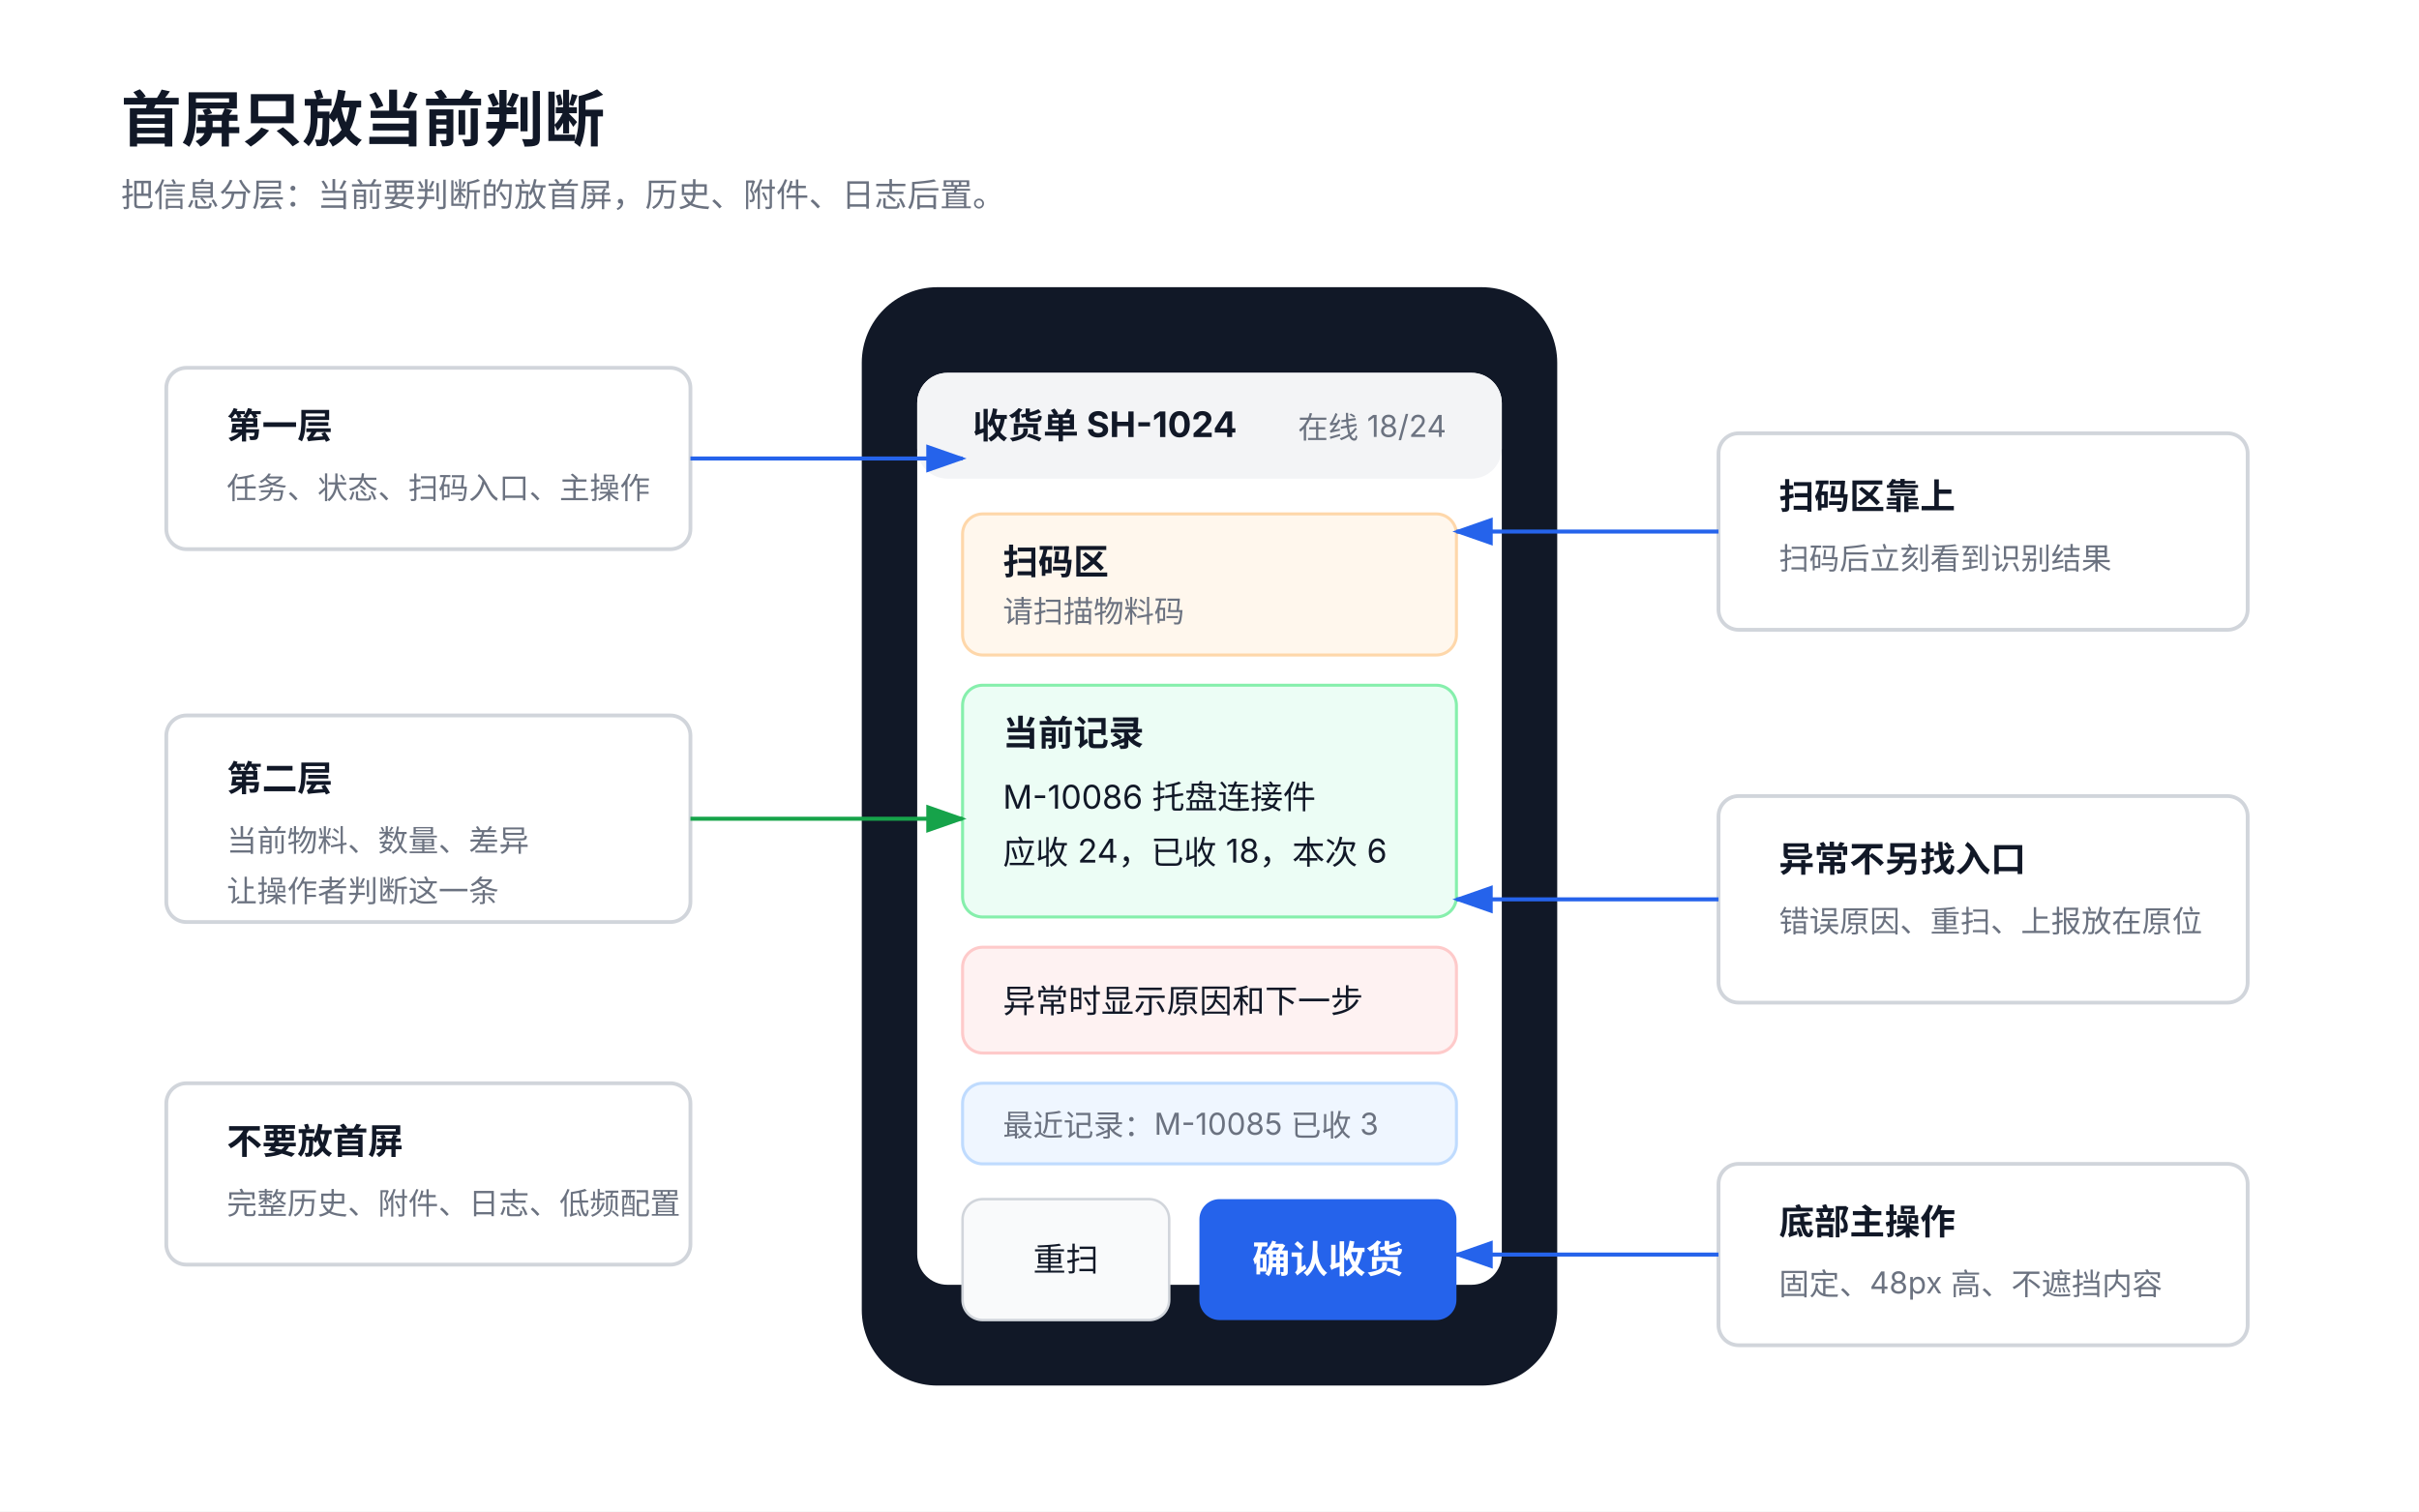
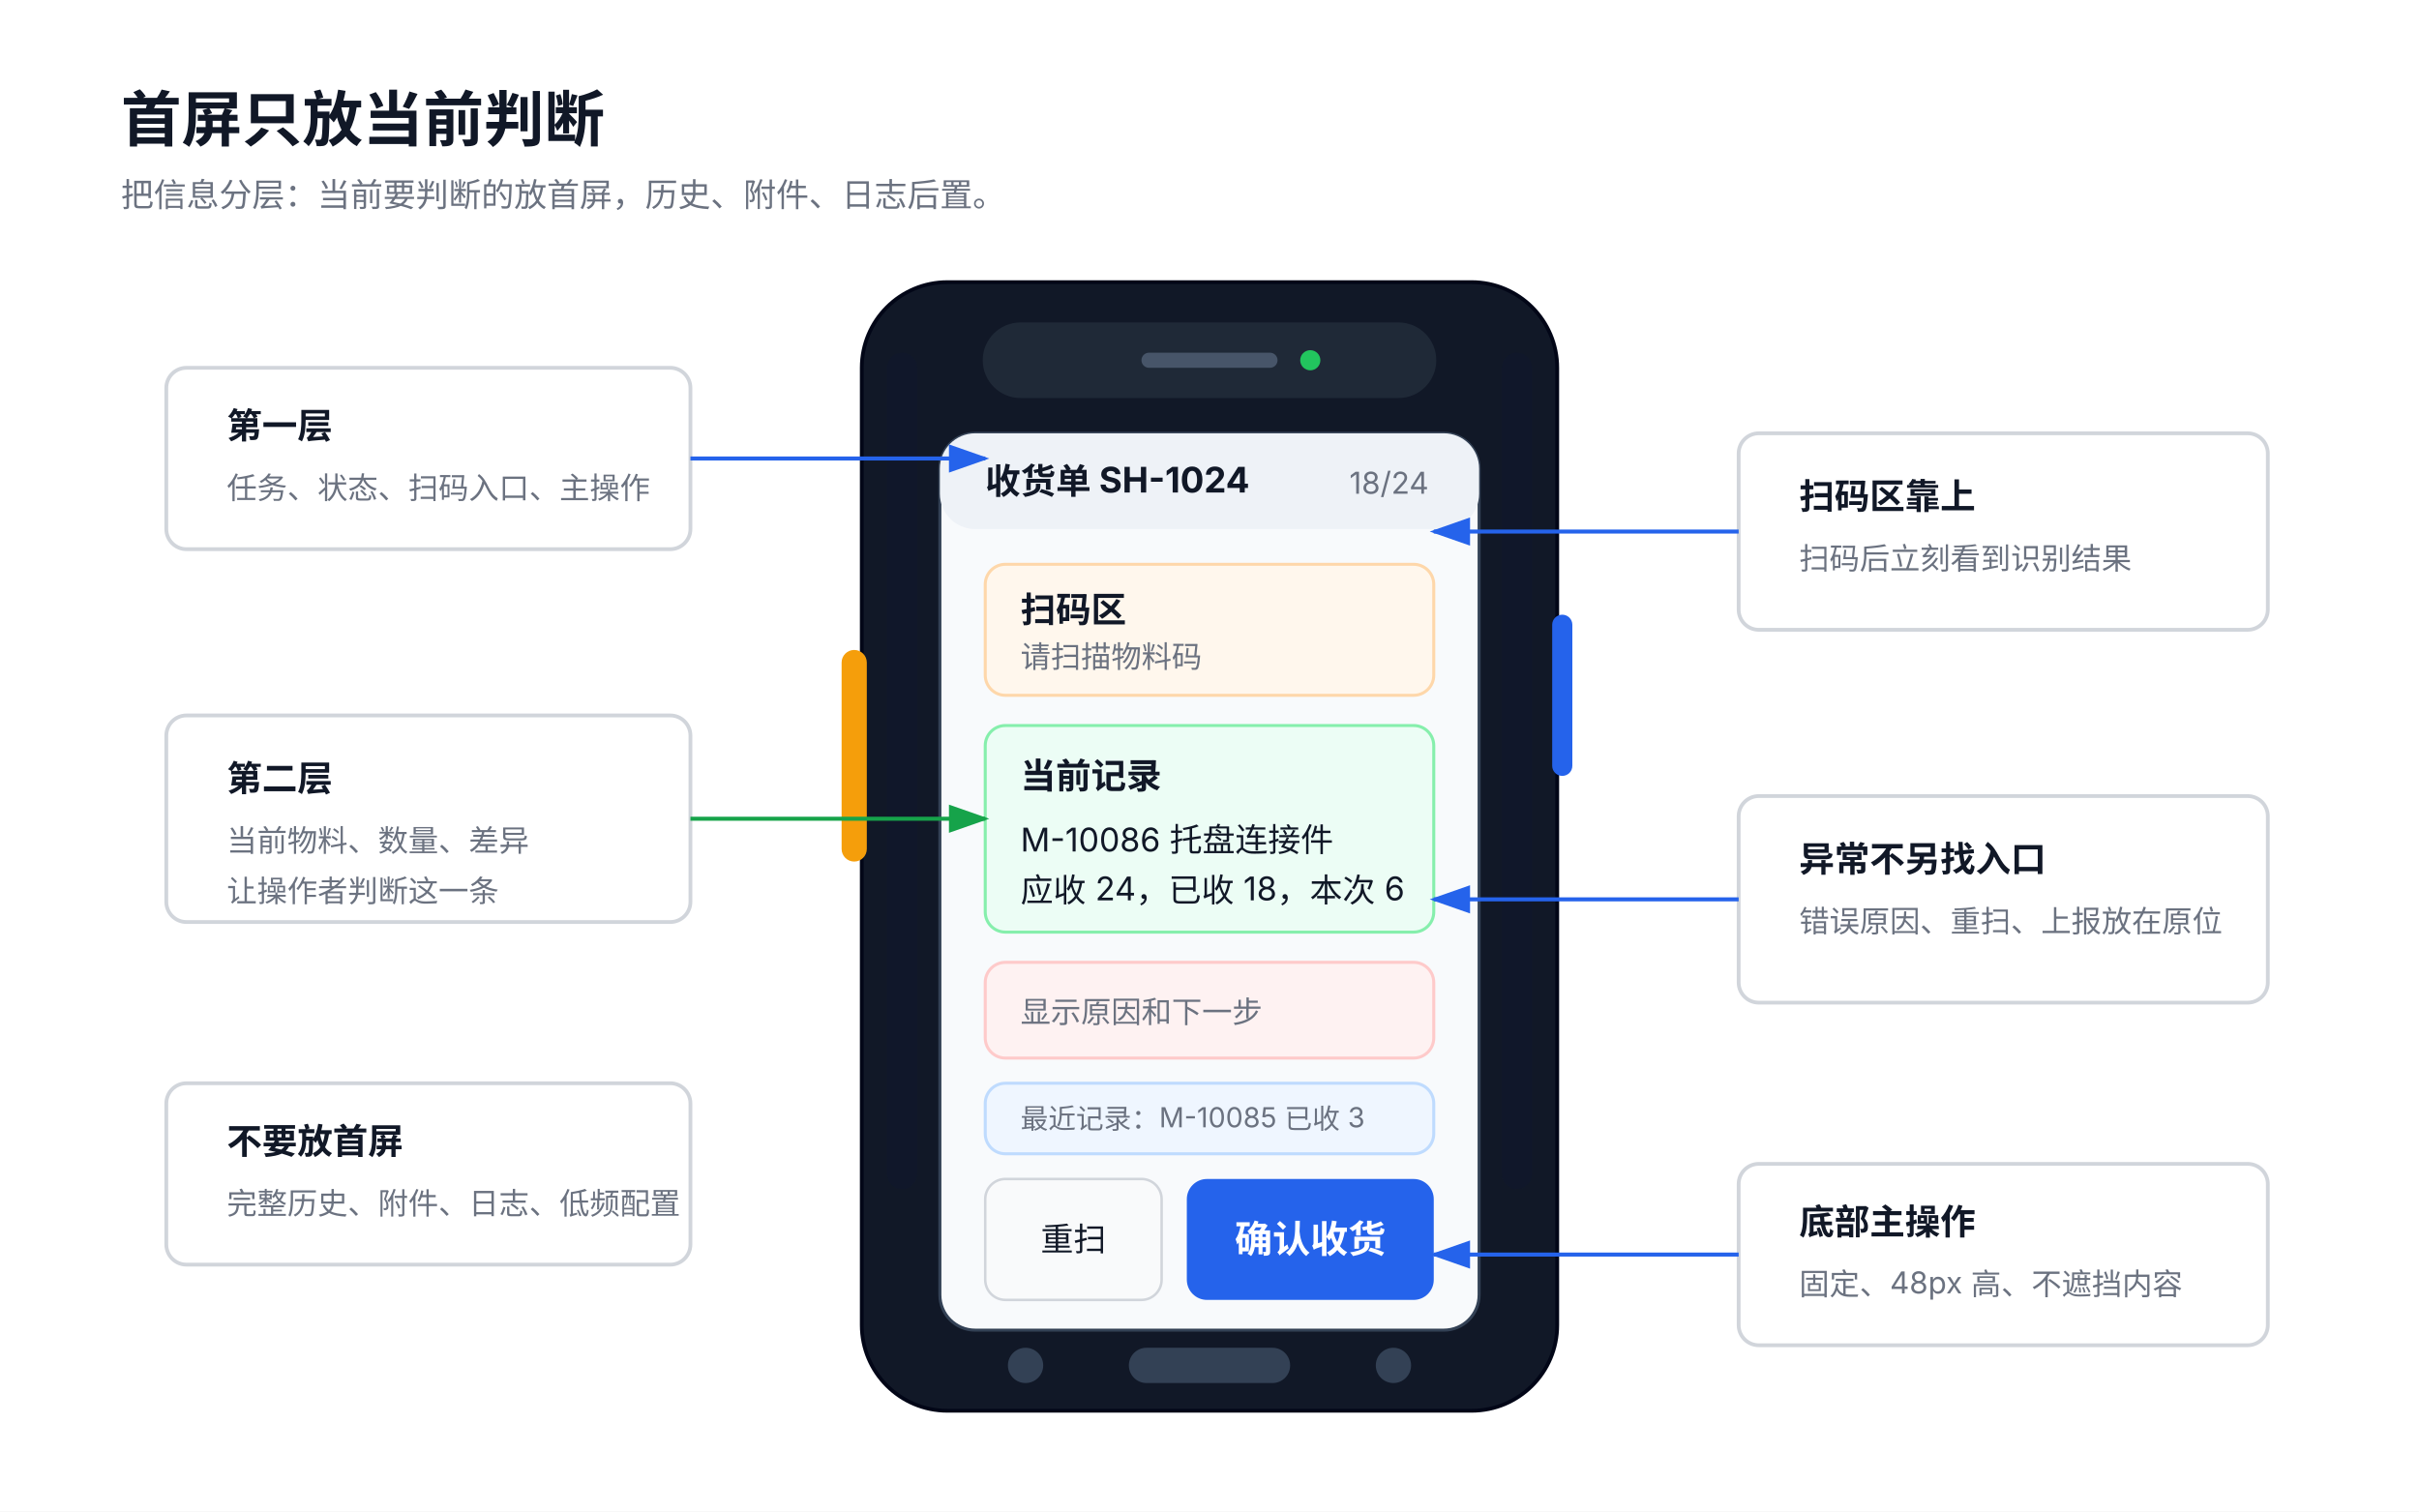
<svg xmlns="http://www.w3.org/2000/svg" width="960" height="600" viewBox="0 0 960 600" role="img" aria-labelledby="title desc">
  <style>
    text { font-family: Inter, "Microsoft YaHei", "PingFang SC", "Noto Sans CJK SC", Arial, sans-serif; letter-spacing: 0; }
    .bg { fill: #ffffff; }
+     .device { fill: #111827; stroke: #020617; stroke-width: 1.5; }
+     .rail { fill: #0f172a; opacity: .9; }
+     .bezel { fill: #1f2937; }
+     .screen { fill: #f8fafc; stroke: #334155; stroke-width: 1.2; }
    .panel { fill: #ffffff; stroke: #d1d5db; stroke-width: 1.5; }
    .blue { fill: #eff6ff; stroke: #bfdbfe; stroke-width: 1.2; }
    .green { fill: #ecfdf5; stroke: #86efac; stroke-width: 1.2; }
    .orange { fill: #fff7ed; stroke: #fed7aa; stroke-width: 1.2; }
    .red { fill: #fef2f2; stroke: #fecaca; stroke-width: 1.2; }
    .title { fill: #111827; font-size: 24px; font-weight: 700; }
    .subtitle { fill: #6b7280; font-size: 13px; }
    .label { fill: #111827; font-size: 14px; font-weight: 700; }
    .body { fill: #111827; font-size: 13px; }
    .small { fill: #6b7280; font-size: 12px; }
    .tiny { fill: #6b7280; font-size: 11px; }
    .buttonText { fill: #ffffff; font-size: 15px; font-weight: 700; }
  </style>
  <defs>
    <marker id="arrow-blue" markerWidth="10" markerHeight="7" refX="9" refY="3.5" orient="auto">
      <polygon points="0 0, 10 3.5, 0 7" fill="#2563eb" />
    </marker>
    <marker id="arrow-green" markerWidth="10" markerHeight="7" refX="9" refY="3.5" orient="auto">
      <polygon points="0 0, 10 3.5, 0 7" fill="#16a34a" />
    </marker>
  </defs>
  <rect class="bg" width="960" height="600" />
  <text x="48" y="56" class="title">首屏只放当前判断</text>
  <text x="48" y="82" class="subtitle">把信息分层：当前要判断的放首屏，历史、附件、日志后置。</text>
-   <rect x="342" y="114" width="276" height="436" rx="30" fill="#111827" />
-   <rect x="364" y="148" width="232" height="362" rx="12" fill="#ffffff" />
-   <rect x="364" y="148" width="232" height="42" rx="12" fill="#f3f4f6" />
-   <text x="386" y="174" class="label">收货单 SH-1024</text>
-   <text x="574" y="174" text-anchor="end" class="small">在线 18/24</text>
-   <rect x="382" y="204" width="196" height="56" rx="8" class="orange" />
-   <text x="398" y="228" class="label">扫码区</text>
-   <text x="398" y="247" class="small">请扫描物料码</text>
-   <rect x="382" y="272" width="196" height="92" rx="8" class="green" />
-   <text x="398" y="296" class="label">当前记录</text>
-   <text x="398" y="321" class="body">M-10086 托盘连接件</text>
-   <text x="398" y="343" class="body">应收 24，已收 18，本次 6</text>
-   <rect x="382" y="376" width="196" height="42" rx="8" class="red" />
-   <text x="398" y="402" class="body">异常时显示原因和下一步</text>
-   <rect x="382" y="430" width="196" height="32" rx="8" class="blue" />
-   <text x="398" y="451" class="small">最近记录：M-10085 已收 3</text>
-   <rect x="382" y="476" width="82" height="48" rx="8" fill="#f9fafb" stroke="#d1d5db" />
-   <text x="423" y="500" text-anchor="middle" dominant-baseline="middle" class="body">重扫</text>
-   <rect x="476" y="476" width="102" height="48" rx="8" fill="#2563eb" />
-   <text x="527" y="500" text-anchor="middle" dominant-baseline="middle" class="buttonText">确认收货</text>
+   <g id="pda-ia">
+     <rect x="342" y="112" width="276" height="448" rx="34" class="device" />
+     <rect x="352" y="140" width="12" height="332" rx="6" class="rail" />
+     <rect x="596" y="140" width="12" height="332" rx="6" class="rail" />
+     <rect x="334" y="258" width="10" height="84" rx="5" fill="#f59e0b" />
+     <rect x="616" y="244" width="8" height="64" rx="4" fill="#2563eb" />
+     <rect x="390" y="128" width="180" height="30" rx="15" class="bezel" />
+     <rect x="453" y="140" width="54" height="6" rx="3" fill="#475569" />
+     <circle cx="520" cy="143" r="4" fill="#22c55e" />
+     <rect x="373" y="172" width="214" height="356" rx="14" class="screen" />
+     <rect x="373" y="172" width="214" height="38" rx="14" fill="#eef2f7" />
+     <text x="391" y="196" class="label">收货单 SH-1024</text>
+     <text x="567" y="196" text-anchor="end" class="small">18/24</text>
+     <rect x="391" y="224" width="178" height="52" rx="8" class="orange" />
+     <text x="405" y="247" class="label">扫码区</text>
+     <text x="405" y="265" class="small">请扫描物料码</text>
+     <rect x="391" y="288" width="178" height="82" rx="8" class="green" />
+     <text x="405" y="313" class="label">当前记录</text>
+     <text x="405" y="338" class="body">M-10086 托盘连接件</text>
+     <text x="405" y="358" class="body">应收 24，已收 18，本次 6</text>
+     <rect x="391" y="382" width="178" height="38" rx="8" class="red" />
+     <text x="405" y="406" class="small">显示原因和下一步</text>
+     <rect x="391" y="430" width="178" height="28" rx="8" class="blue" />
+     <text x="405" y="448" class="tiny">最近记录：M-10085 已收 3</text>
+     <rect x="391" y="468" width="70" height="48" rx="8" fill="#f9fafb" stroke="#d1d5db" />
+     <text x="426" y="492" text-anchor="middle" dominant-baseline="middle" class="body">重扫</text>
+     <rect x="471" y="468" width="98" height="48" rx="8" fill="#2563eb" />
+     <text x="520" y="492" text-anchor="middle" dominant-baseline="middle" class="buttonText">确认收货</text>
+     <circle cx="407" cy="542" r="7" fill="#334155" />
+     <rect x="448" y="535" width="64" height="14" rx="7" fill="#334155" />
+     <circle cx="553" cy="542" r="7" fill="#334155" />
+   </g>
  <rect x="66" y="146" width="208" height="72" rx="8" class="panel" />
  <text x="90" y="174" class="label">第一层</text>
  <text x="90" y="198" class="small">任务、状态、扫码入口、主操作</text>
-   <path d="M274 182 H382" stroke="#2563eb" stroke-width="1.6" fill="none" marker-end="url(#arrow-blue)" />
+   <path d="M274 182 H391" stroke="#2563eb" stroke-width="1.6" fill="none" marker-end="url(#arrow-blue)" />
  <rect x="66" y="284" width="208" height="82" rx="8" class="panel" />
  <text x="90" y="314" class="label">第二层</text>
  <text x="90" y="338" class="small">当前物料、数量、差异</text>
  <text x="90" y="358" class="small">让操作者判断这一条</text>
-   <path d="M274 325 H382" stroke="#16a34a" stroke-width="1.6" fill="none" marker-end="url(#arrow-green)" />
+   <path d="M274 325 H391" stroke="#16a34a" stroke-width="1.6" fill="none" marker-end="url(#arrow-green)" />
  <rect x="66" y="430" width="208" height="72" rx="8" class="panel" />
  <text x="90" y="458" class="label">不要放首屏</text>
  <text x="90" y="482" class="small">完整历史、附件、日志、低频配置</text>
-   <rect x="682" y="172" width="210" height="78" rx="8" class="panel" />
-   <text x="706" y="202" class="label">扫码区靠上</text>
-   <text x="706" y="226" class="small">扫码后立刻看到识别结果</text>
-   <path d="M682 211 H578" stroke="#2563eb" stroke-width="1.6" fill="none" marker-end="url(#arrow-blue)" />
-   <rect x="682" y="316" width="210" height="82" rx="8" class="panel" />
-   <text x="706" y="346" class="label">异常不另找入口</text>
-   <text x="706" y="370" class="small">错误原因、重扫、上报放在原位</text>
-   <path d="M682 357 H578" stroke="#2563eb" stroke-width="1.6" fill="none" marker-end="url(#arrow-blue)" />
-   <rect x="682" y="462" width="210" height="72" rx="8" class="panel" />
-   <text x="706" y="490" class="label">底部主操作</text>
-   <text x="706" y="514" class="small">固定、48px 高、不遮挡内容</text>
-   <path d="M682 498 H578" stroke="#2563eb" stroke-width="1.6" fill="none" marker-end="url(#arrow-blue)" />
+   <rect x="690" y="172" width="210" height="78" rx="8" class="panel" />
+   <text x="714" y="202" class="label">扫码区靠上</text>
+   <text x="714" y="226" class="small">扫码后立刻看到识别结果</text>
+   <path d="M690 211 H569" stroke="#2563eb" stroke-width="1.6" fill="none" marker-end="url(#arrow-blue)" />
+   <rect x="690" y="316" width="210" height="82" rx="8" class="panel" />
+   <text x="714" y="346" class="label">异常不另找入口</text>
+   <text x="714" y="370" class="small">错误原因、重扫、上报放在原位</text>
+   <path d="M690 357 H569" stroke="#2563eb" stroke-width="1.6" fill="none" marker-end="url(#arrow-blue)" />
+   <rect x="690" y="462" width="210" height="72" rx="8" class="panel" />
+   <text x="714" y="490" class="label">底部主操作</text>
+   <text x="714" y="514" class="small">固定、48px 高、不遮挡内容</text>
+   <path d="M690 498 H569" stroke="#2563eb" stroke-width="1.6" fill="none" marker-end="url(#arrow-blue)" />
</svg>
